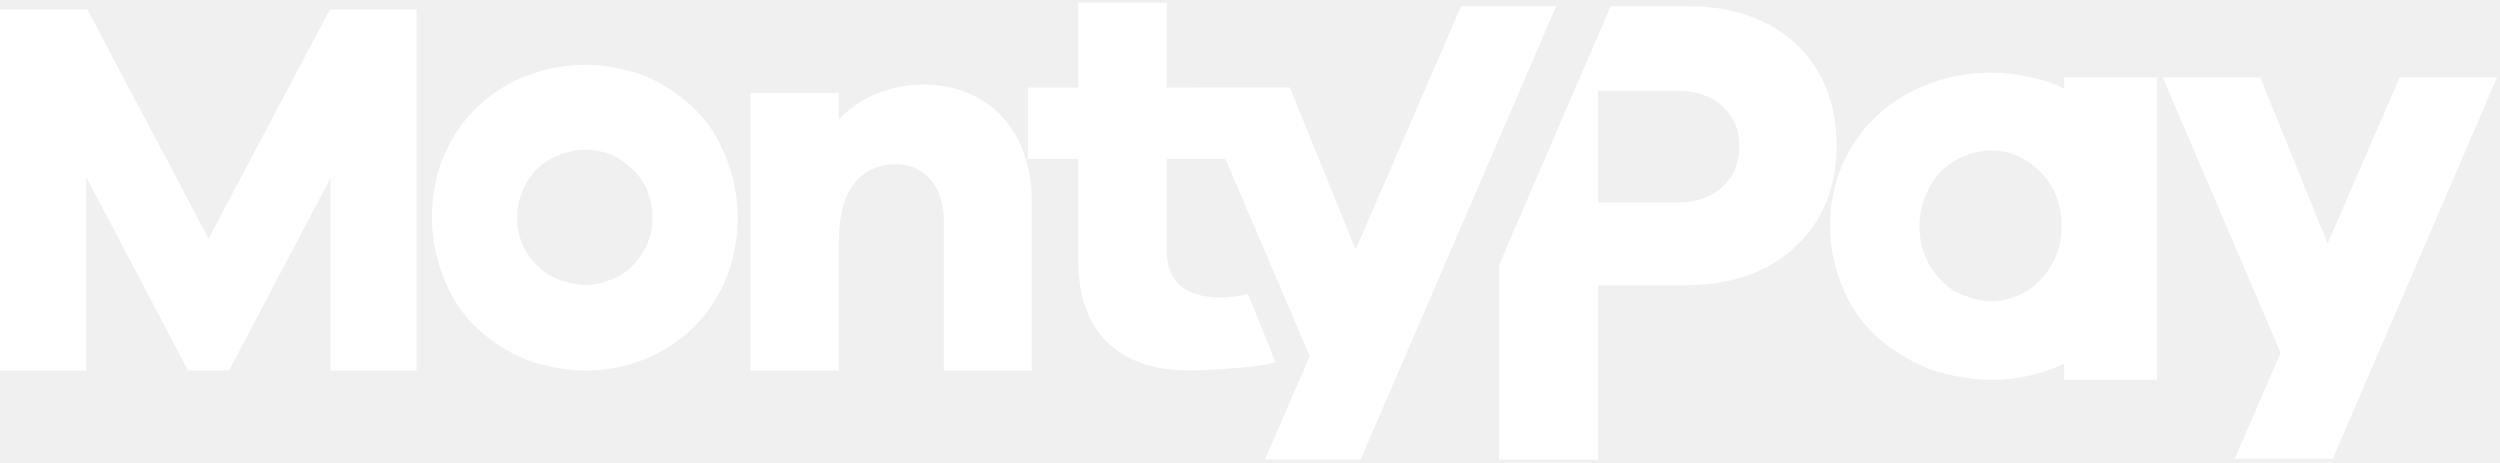
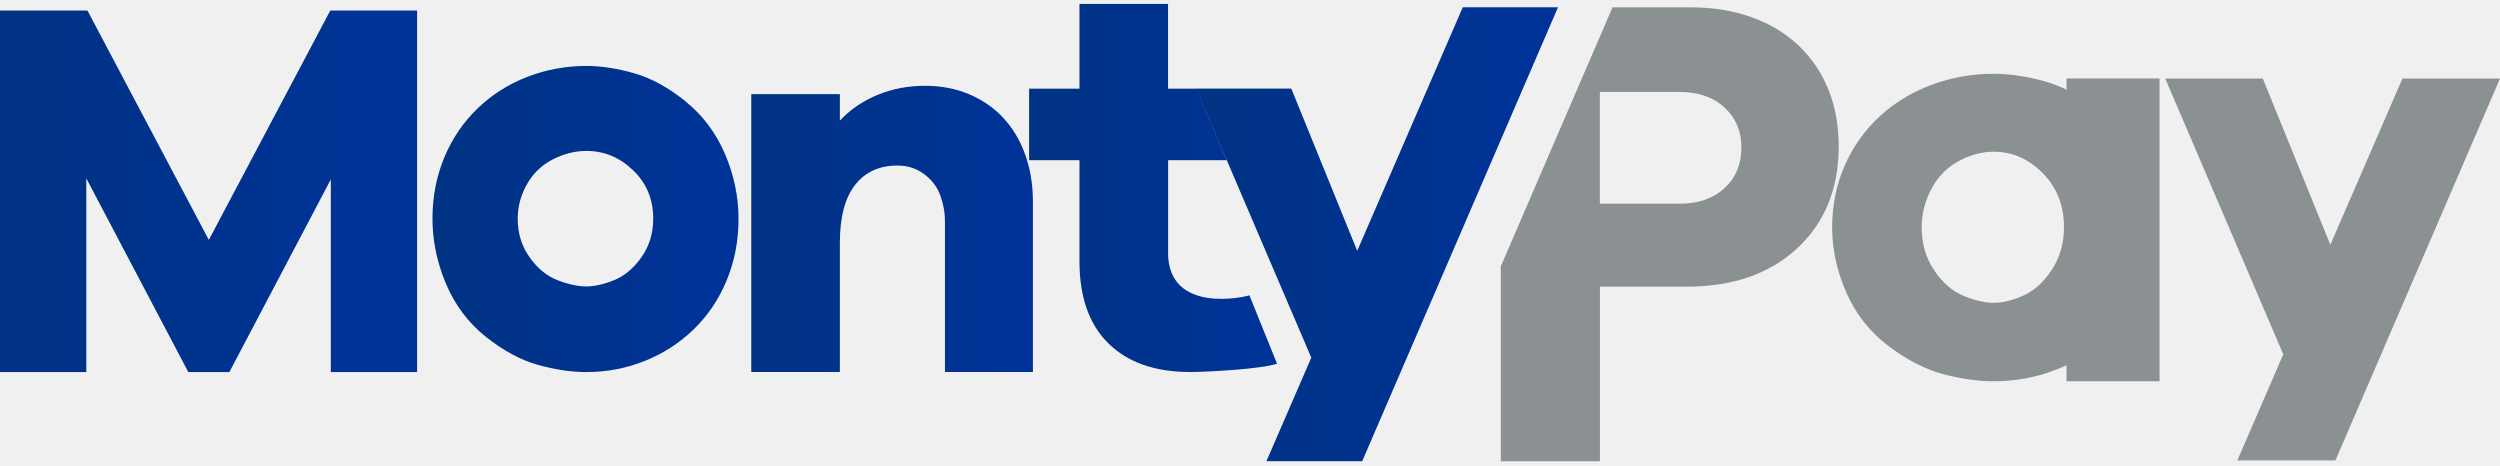
- <svg xmlns="http://www.w3.org/2000/svg" width="173" height="32" viewBox="0 0 173 32" fill="none">
-   <g clip-path="url(#clip0_31_717)">
-     <path d="M149.267 26.279H142.838V5.351H149.267V26.279Z" fill="white" />
-     <path d="M141.258 5.527C142.491 5.86 143.737 6.509 144.994 7.474C146.254 8.438 147.209 9.657 147.867 11.131C148.526 12.605 148.85 14.102 148.85 15.632C148.85 17.161 148.563 18.584 147.988 19.91C147.413 21.235 146.607 22.376 145.578 23.326C144.549 24.276 143.362 25.009 142.022 25.514C140.683 26.024 139.278 26.279 137.804 26.279C136.706 26.279 135.533 26.112 134.291 25.778C133.044 25.444 131.788 24.795 130.513 23.831C129.243 22.867 128.274 21.643 127.621 20.155C126.963 18.668 126.638 17.161 126.638 15.636C126.638 14.111 126.926 12.688 127.5 11.376C128.075 10.065 128.882 8.934 129.911 7.979C130.94 7.029 132.14 6.296 133.508 5.791C134.875 5.281 136.307 5.026 137.804 5.026C138.875 5.026 140.029 5.193 141.258 5.527ZM139.811 20.373C140.562 20.053 141.225 19.465 141.8 18.607C142.375 17.75 142.662 16.758 142.662 15.636C142.662 14.134 142.175 12.892 141.197 11.9C140.219 10.908 139.088 10.412 137.804 10.412C137.002 10.412 136.196 10.626 135.394 11.056C134.592 11.483 133.962 12.123 133.508 12.966C133.053 13.81 132.826 14.7 132.826 15.636C132.826 16.762 133.114 17.754 133.688 18.607C134.263 19.465 134.94 20.053 135.719 20.373C136.497 20.693 137.193 20.855 137.809 20.855C138.425 20.855 139.07 20.693 139.816 20.373H139.811Z" fill="white" />
-     <path d="M161.43 31.748H154.644L157.819 24.415L149.661 5.355H156.405L161.073 16.846L166.056 5.355H172.8L161.425 31.748H161.43Z" fill="white" />
-     <path d="M126.388 6.139C125.915 4.961 125.234 3.946 124.335 3.089C123.435 2.231 122.351 1.573 121.076 1.119C119.801 0.66 118.406 0.433 116.881 0.433H111.458L103.736 18.334V31.808H110.587V19.738H116.589C119.774 19.738 122.318 18.853 124.228 17.082C126.138 15.312 127.093 12.957 127.093 10.023C127.093 8.609 126.856 7.316 126.388 6.139ZM119.203 12.925C118.429 13.643 117.391 14.005 116.089 14.005H110.582V6.282H116.089C117.391 6.282 118.429 6.644 119.203 7.362C119.978 8.081 120.367 8.994 120.367 10.102C120.367 11.265 119.978 12.206 119.203 12.925Z" fill="white" />
-     <path d="M47.377 6.922C46.176 5.962 44.989 5.314 43.817 4.984C42.644 4.651 41.545 4.484 40.526 4.484C39.098 4.484 37.731 4.739 36.433 5.244C35.13 5.749 33.99 6.477 33.007 7.423C32.025 8.368 31.26 9.495 30.713 10.802C30.166 12.109 29.893 13.523 29.893 15.043C29.893 16.563 30.203 18.06 30.829 19.544C31.455 21.022 32.372 22.241 33.582 23.205C34.792 24.165 35.992 24.814 37.179 25.143C38.366 25.477 39.483 25.643 40.526 25.643C41.93 25.643 43.27 25.389 44.544 24.883C45.819 24.378 46.95 23.65 47.933 22.705C48.915 21.759 49.68 20.624 50.227 19.307C50.774 17.986 51.048 16.568 51.048 15.047C51.048 13.527 50.737 12.035 50.111 10.57C49.486 9.105 48.572 7.891 47.377 6.931V6.922ZM44.336 17.708C43.789 18.477 43.154 19.006 42.44 19.293C41.726 19.581 41.087 19.724 40.526 19.724C39.965 19.724 39.274 19.581 38.537 19.293C37.796 19.006 37.151 18.477 36.604 17.708C36.057 16.939 35.784 16.049 35.784 15.038C35.784 14.199 36.002 13.397 36.433 12.642C36.868 11.886 37.467 11.316 38.231 10.931C38.996 10.547 39.761 10.357 40.526 10.357C41.749 10.357 42.829 10.802 43.756 11.692C44.688 12.582 45.152 13.699 45.152 15.043C45.152 16.053 44.878 16.943 44.331 17.713L44.336 17.708Z" fill="white" />
-     <path d="M69.338 8.058C68.675 7.358 67.883 6.815 66.965 6.431C66.047 6.046 65.041 5.856 63.943 5.856C62.77 5.856 61.671 6.064 60.652 6.486C59.632 6.908 58.765 7.501 58.051 8.266V6.431H51.928V25.639H58.051V16.725C58.051 14.941 58.404 13.601 59.103 12.707C59.803 11.812 60.781 11.367 62.028 11.367C62.742 11.367 63.368 11.571 63.901 11.979C64.439 12.387 64.805 12.883 65.009 13.472C65.213 14.06 65.315 14.621 65.315 15.154V25.639H71.396V13.856C71.396 12.684 71.215 11.599 70.858 10.602C70.501 9.606 69.992 8.758 69.329 8.058H69.338Z" fill="white" />
-     <path d="M101.107 0.428L93.811 17.263L89.255 6.051H82.678L90.636 24.647L87.535 31.804H94.154L107.689 0.428H101.107Z" fill="white" />
-     <path d="M80.741 17.374V10.996H84.801L82.701 6.055H80.736V0.196H74.613V6.055H71.132V10.996H74.613V17.986C74.613 20.461 75.28 22.352 76.62 23.669C77.96 24.981 79.841 25.639 82.266 25.639C83.373 25.639 87.156 25.444 88.268 25.064L86.358 20.336C86.09 20.448 80.736 21.676 80.736 17.379L80.741 17.374Z" fill="white" />
-     <path d="M28.831 25.643H22.865V12.327L15.852 25.643H13.016L5.965 12.252V25.643H0V0.655H6.044L14.434 16.508L22.828 0.655H28.831V25.643Z" fill="white" />
+ <svg xmlns="http://www.w3.org/2000/svg" width="172" height="32" viewBox="0 0 172 32" fill="none">
+   <g clip-path="url(#clip0_1573_8465)">
+     <path d="M148.577 26.231H142.178V5.4H148.577V26.231Z" fill="#8B9092" />
+     <path d="M140.604 5.575C141.832 5.907 143.073 6.553 144.323 7.513C145.578 8.473 146.528 9.686 147.184 11.153C147.839 12.62 148.162 14.111 148.162 15.633C148.162 17.156 147.876 18.572 147.304 19.892C146.731 21.211 145.929 22.346 144.904 23.292C143.88 24.238 142.699 24.967 141.366 25.47C140.032 25.977 138.634 26.231 137.167 26.231C136.074 26.231 134.906 26.065 133.67 25.733C132.429 25.401 131.179 24.755 129.91 23.795C128.646 22.835 127.681 21.617 127.031 20.136C126.376 18.655 126.053 17.156 126.053 15.638C126.053 14.12 126.339 12.704 126.911 11.398C127.483 10.092 128.286 8.966 129.31 8.016C130.334 7.07 131.529 6.341 132.89 5.838C134.251 5.331 135.677 5.077 137.167 5.077C138.233 5.077 139.382 5.243 140.604 5.575ZM139.165 20.353C139.912 20.035 140.572 19.449 141.144 18.595C141.716 17.742 142.002 16.754 142.002 15.638C142.002 14.143 141.518 12.906 140.544 11.919C139.571 10.932 138.445 10.438 137.167 10.438C136.369 10.438 135.566 10.65 134.768 11.079C133.97 11.504 133.342 12.141 132.89 12.98C132.438 13.82 132.212 14.706 132.212 15.638C132.212 16.759 132.498 17.746 133.07 18.595C133.642 19.449 134.316 20.035 135.091 20.353C135.866 20.671 136.558 20.833 137.172 20.833C137.785 20.833 138.427 20.671 139.17 20.353H139.165Z" fill="#8B9092" />
+     <path d="M160.683 31.675H153.929L157.089 24.376L148.969 5.405H155.682L160.328 16.842L165.288 5.405H172.001L160.678 31.675H160.683Z" fill="#8B9092" />
+     <path d="M125.803 6.184C125.333 5.012 124.654 4.002 123.759 3.148C122.864 2.295 121.785 1.64 120.516 1.188C119.247 0.731 117.858 0.505 116.34 0.505H110.942L103.256 18.323V31.735H110.075V19.721H116.05C119.219 19.721 121.752 18.84 123.653 17.077C125.554 15.315 126.504 12.971 126.504 10.051C126.504 8.643 126.269 7.356 125.803 6.184ZM118.652 12.939C117.881 13.654 116.848 14.014 115.551 14.014H110.07V6.327H115.551C116.848 6.327 117.881 6.687 118.652 7.402C119.422 8.117 119.81 9.026 119.81 10.129C119.81 11.287 119.422 12.224 118.652 12.939Z" fill="#8B9092" />
+     <path d="M47.157 6.964C45.962 6.009 44.781 5.363 43.614 5.035C42.446 4.703 41.353 4.537 40.338 4.537C38.917 4.537 37.556 4.791 36.264 5.294C34.967 5.797 33.832 6.521 32.854 7.462C31.876 8.403 31.115 9.525 30.57 10.826C30.026 12.127 29.754 13.534 29.754 15.047C29.754 16.561 30.063 18.051 30.686 19.527C31.309 20.999 32.222 22.212 33.426 23.172C34.631 24.127 35.826 24.773 37.007 25.101C38.188 25.433 39.3 25.599 40.338 25.599C41.736 25.599 43.069 25.345 44.338 24.842C45.607 24.339 46.733 23.615 47.711 22.674C48.689 21.733 49.45 20.602 49.994 19.292C50.539 17.977 50.811 16.565 50.811 15.052C50.811 13.539 50.502 12.053 49.879 10.595C49.256 9.137 48.347 7.928 47.157 6.973V6.964ZM44.13 17.7C43.586 18.466 42.954 18.992 42.243 19.278C41.533 19.564 40.896 19.707 40.338 19.707C39.78 19.707 39.092 19.564 38.358 19.278C37.62 18.992 36.979 18.466 36.435 17.7C35.89 16.934 35.618 16.048 35.618 15.043C35.618 14.208 35.835 13.409 36.264 12.657C36.698 11.905 37.293 11.338 38.054 10.955C38.815 10.572 39.577 10.383 40.338 10.383C41.556 10.383 42.631 10.826 43.554 11.711C44.481 12.597 44.942 13.709 44.942 15.047C44.942 16.053 44.67 16.939 44.126 17.705L44.13 17.7Z" fill="url(#paint0_linear_1573_8465)" />
+     <path d="M69.017 8.094C68.357 7.398 67.568 6.858 66.654 6.475C65.741 6.092 64.74 5.903 63.646 5.903C62.479 5.903 61.386 6.11 60.371 6.53C59.355 6.95 58.493 7.541 57.782 8.302V6.475H51.688V25.594H57.782V16.722C57.782 14.946 58.133 13.612 58.83 12.722C59.526 11.832 60.5 11.389 61.741 11.389C62.451 11.389 63.074 11.592 63.605 11.998C64.14 12.404 64.504 12.897 64.707 13.483C64.91 14.069 65.012 14.627 65.012 15.158V25.594H71.065V13.866C71.065 12.699 70.885 11.619 70.53 10.627C70.175 9.635 69.667 8.791 69.007 8.094H69.017Z" fill="url(#paint1_linear_1573_8465)" />
+     <path d="M100.639 0.5L93.377 17.257L88.842 6.097H82.295L90.217 24.607L87.13 31.73H93.719L107.191 0.5H100.639Z" fill="url(#paint2_linear_1573_8465)" />
+     <path d="M80.367 17.368V11.02H84.409L82.319 6.101H80.362V0.269H74.268V6.101H70.803V11.02H74.268V17.977C74.268 20.441 74.932 22.323 76.265 23.633C77.599 24.939 79.472 25.594 81.885 25.594C82.988 25.594 86.752 25.401 87.86 25.022L85.959 20.316C85.691 20.427 80.362 21.649 80.362 17.373L80.367 17.368Z" fill="url(#paint3_linear_1573_8465)" />
+     <path d="M28.697 25.599H22.76V12.344L15.779 25.599H12.955L5.938 12.27V25.599H0V0.726H6.016L14.367 16.505L22.723 0.726H28.697V25.599Z" fill="url(#paint4_linear_1573_8465)" />
  </g>
  <defs>
-     <clipPath id="clip0_31_717">
-       <rect width="172.8" height="31.607" fill="white" transform="translate(0 0.196289)" />
+     <linearGradient id="paint0_linear_1573_8465" x1="29.754" y1="15.066" x2="50.816" y2="15.066" gradientUnits="userSpaceOnUse">
+       <stop stop-color="#003383" />
+       <stop offset="1" stop-color="#003399" />
+     </linearGradient>
+     <linearGradient id="paint1_linear_1573_8465" x1="51.692" y1="15.748" x2="71.074" y2="15.748" gradientUnits="userSpaceOnUse">
+       <stop stop-color="#003383" />
+       <stop offset="1" stop-color="#003399" />
+     </linearGradient>
+     <linearGradient id="paint2_linear_1573_8465" x1="82.295" y1="16.118" x2="107.191" y2="16.118" gradientUnits="userSpaceOnUse">
+       <stop stop-color="#003383" />
+       <stop offset="1" stop-color="#003399" />
+     </linearGradient>
+     <linearGradient id="paint3_linear_1573_8465" x1="70.807" y1="12.934" x2="87.869" y2="12.934" gradientUnits="userSpaceOnUse">
+       <stop stop-color="#003383" />
+       <stop offset="1" stop-color="#003399" />
+     </linearGradient>
+     <linearGradient id="paint4_linear_1573_8465" x1="0" y1="13.165" x2="28.697" y2="13.165" gradientUnits="userSpaceOnUse">
+       <stop stop-color="#003383" />
+       <stop offset="1" stop-color="#003399" />
+     </linearGradient>
+     <clipPath id="clip0_1573_8465">
+       <rect width="172" height="31.461" fill="white" transform="translate(0 0.26947)" />
    </clipPath>
  </defs>
</svg>
